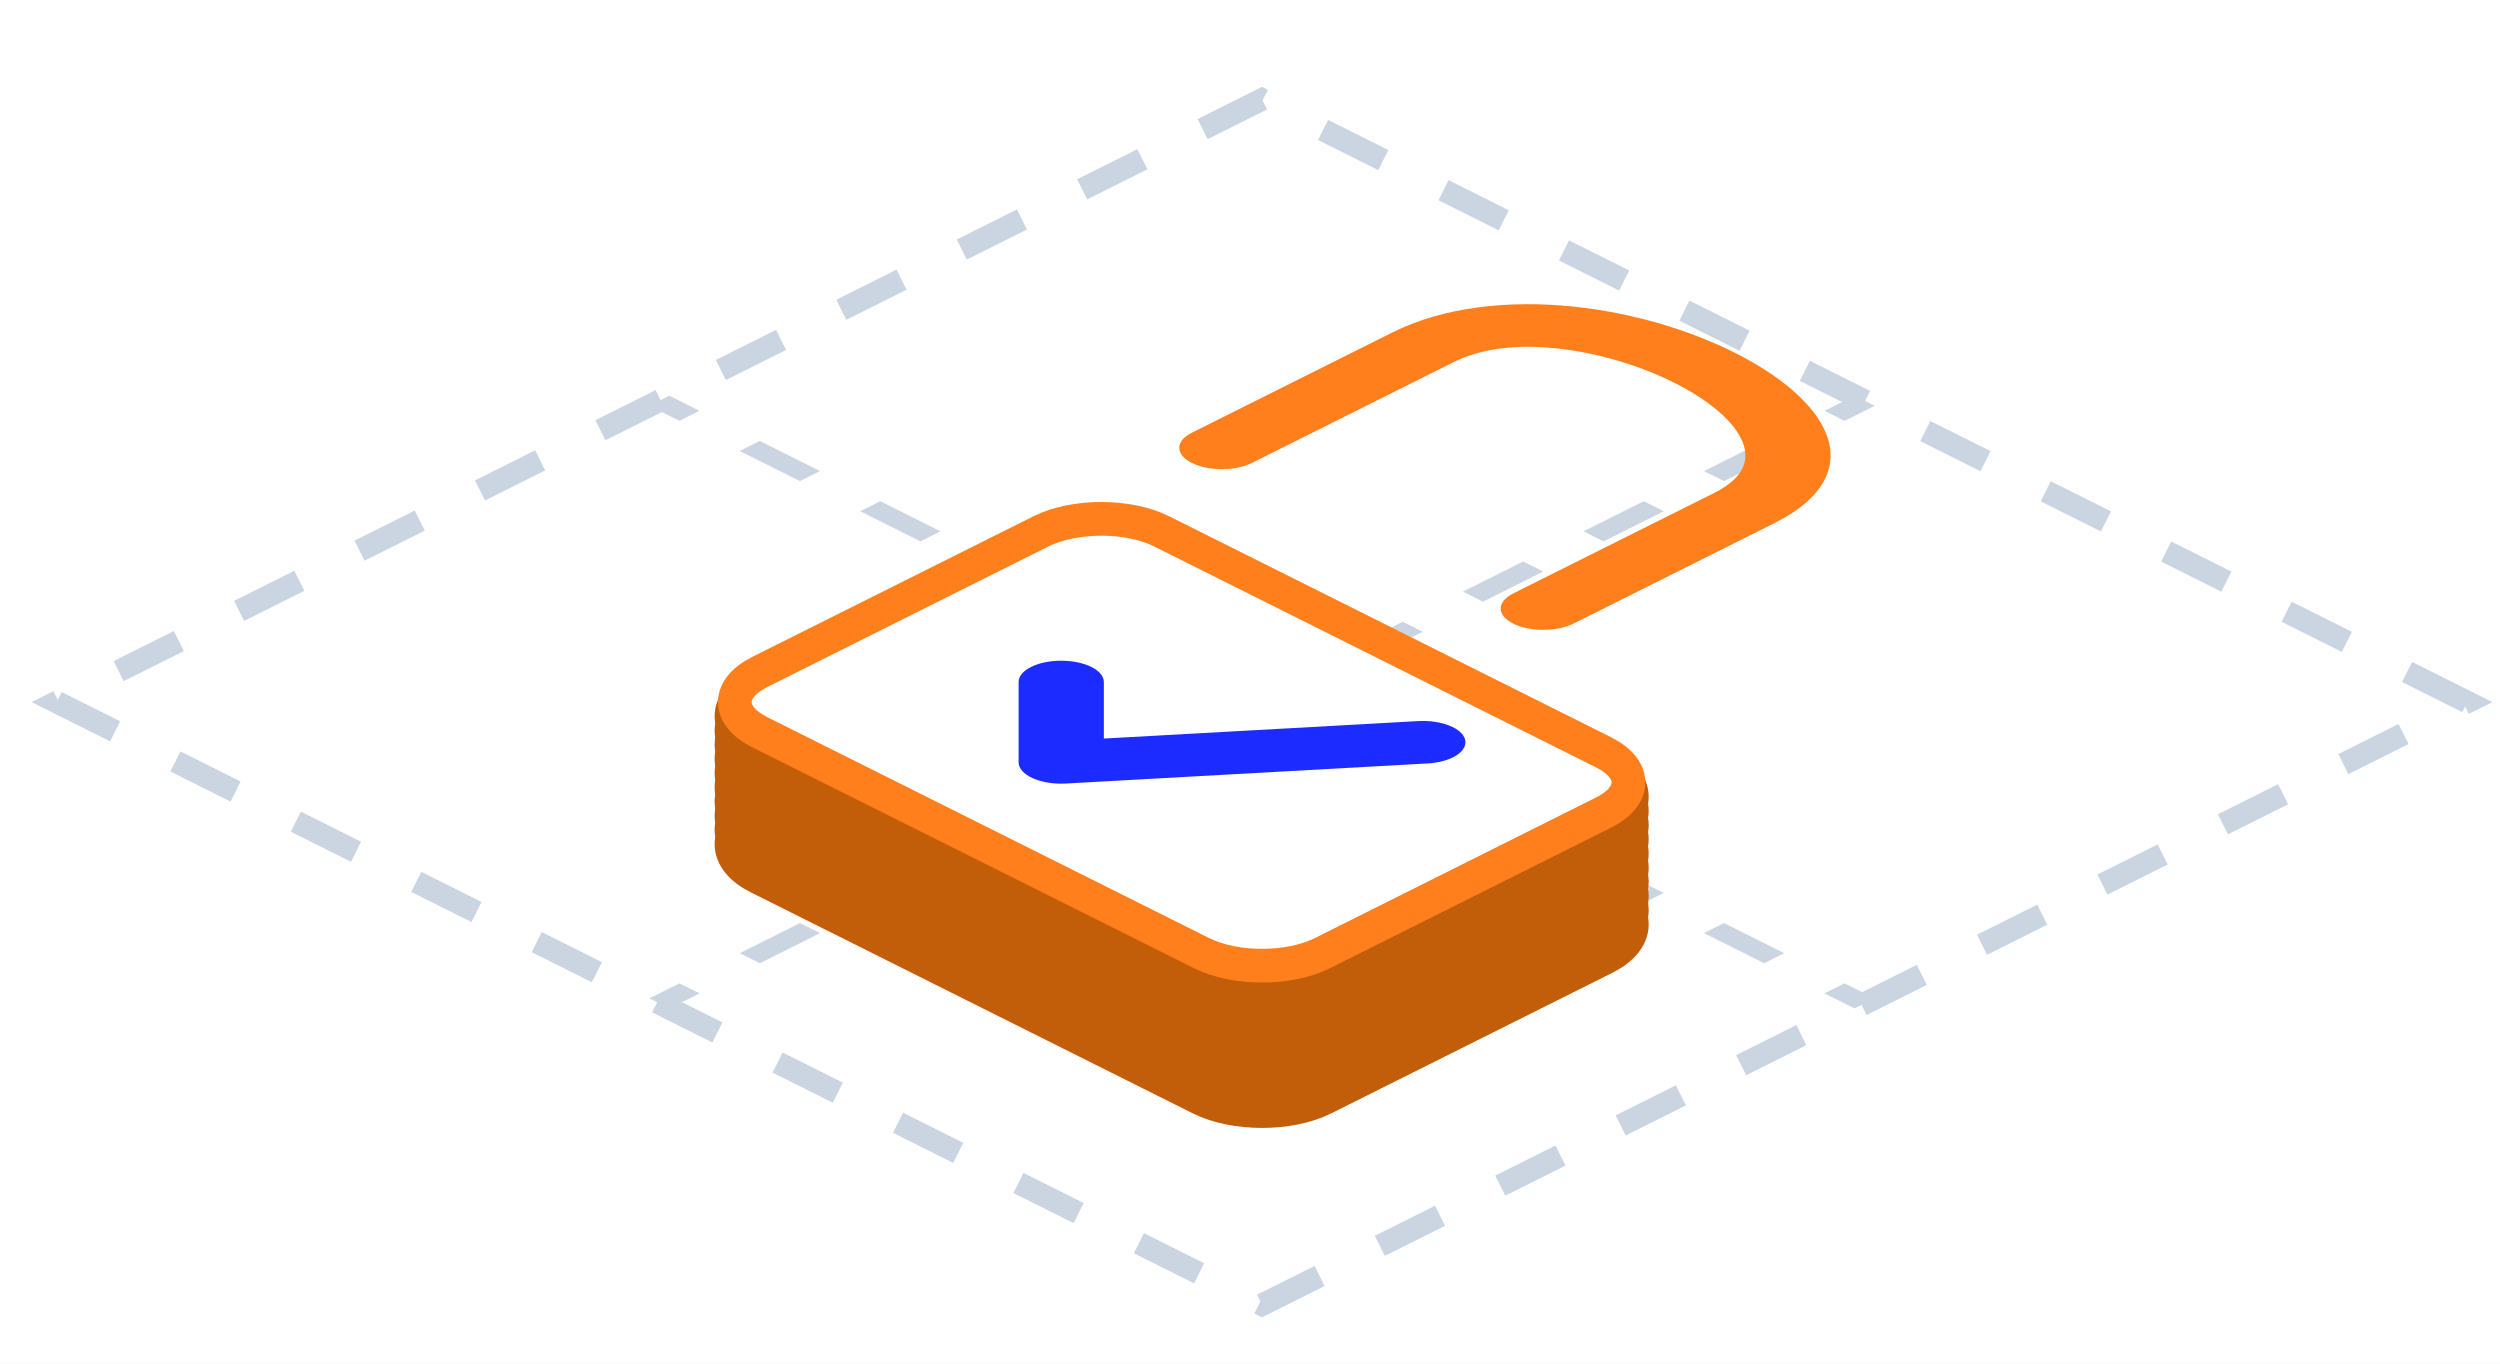
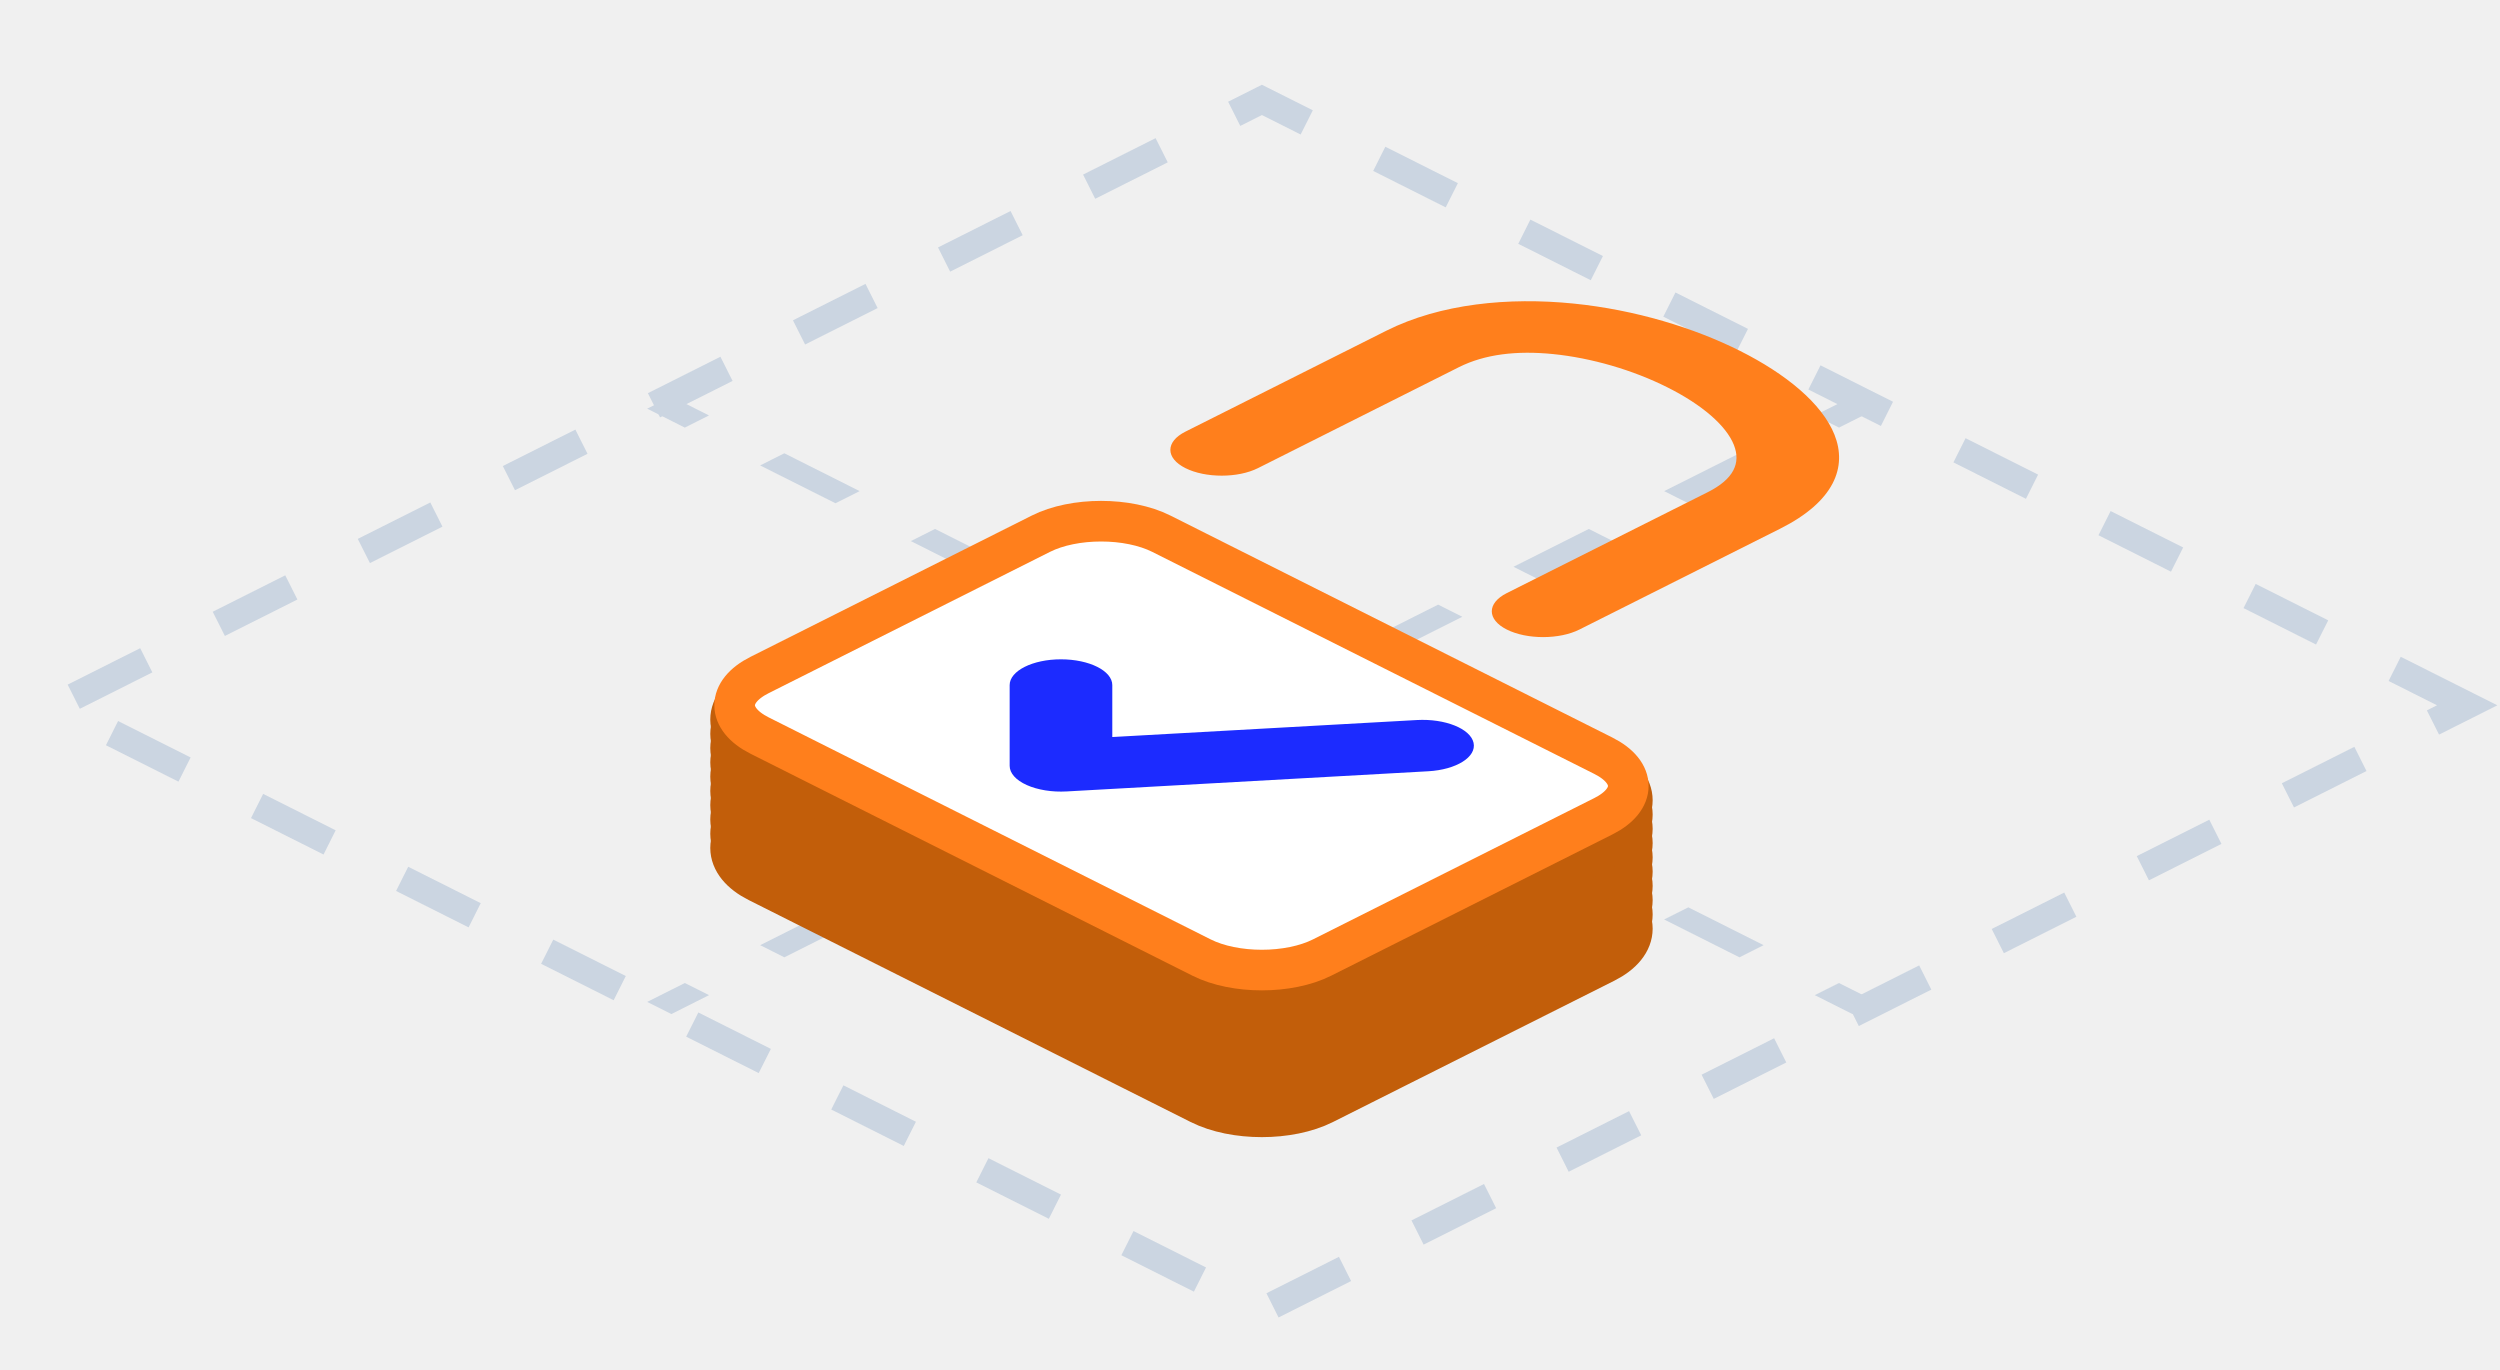
- <svg xmlns="http://www.w3.org/2000/svg" width="88" height="48" viewBox="0 0 88 48" fill="none">
-   <g clip-path="url(#clip0_1308_8346)">
-     <rect width="88" height="48" fill="white" />
-     <path d="M86.848 24.714L44.422 3.5L1.995 24.714L44.422 45.927L86.848 24.714Z" stroke="#CBD5E1" stroke-width="0.791" stroke-dasharray="2.37 2.37" />
-     <path d="M65.637 14.107L65.283 13.93L64.222 14.46L64.576 14.637L64.93 14.814L65.99 14.284L65.637 14.107ZM62.455 15.698L62.101 15.521L59.98 16.582L60.333 16.759L60.687 16.935L62.808 15.875L62.455 15.698ZM58.212 17.819L57.858 17.642L55.737 18.703L56.091 18.88L56.444 19.057L58.566 17.996L58.212 17.819ZM53.969 19.941L53.616 19.764L51.495 20.824L51.848 21.001L52.202 21.178L54.323 20.117L53.969 19.941ZM49.727 22.062L49.373 21.885L47.252 22.946L47.605 23.122L47.959 23.299L50.08 22.239L49.727 22.062ZM45.484 24.183L45.131 24.006L43.009 25.067L43.363 25.244L43.716 25.421L45.838 24.36L45.484 24.183ZM41.242 26.305L40.888 26.128L38.767 27.188L39.12 27.365L39.474 27.542L41.595 26.481L41.242 26.305ZM36.999 28.426L36.645 28.249L34.524 29.31L34.878 29.486L35.231 29.663L37.352 28.603L36.999 28.426ZM32.756 30.547L32.403 30.37L30.281 31.431L30.635 31.608L30.988 31.785L33.11 30.724L32.756 30.547ZM28.514 32.669L28.16 32.492L26.039 33.552L26.392 33.729L26.746 33.906L28.867 32.845L28.514 32.669ZM24.271 34.79L23.917 34.613L22.857 35.143L23.21 35.32L23.564 35.497L24.625 34.967L24.271 34.79Z" fill="#CBD5E1" />
-     <path d="M23.207 14.107L22.854 14.284L23.914 14.814L24.268 14.637L24.621 14.46L23.561 13.93L23.207 14.107ZM26.389 15.698L26.035 15.875L28.157 16.935L28.51 16.759L28.864 16.582L26.743 15.521L26.389 15.698ZM30.632 17.819L30.278 17.996L32.399 19.057L32.753 18.88L33.106 18.703L30.985 17.642L30.632 17.819ZM34.874 19.941L34.521 20.117L36.642 21.178L36.996 21.001L37.349 20.824L35.228 19.764L34.874 19.941ZM39.117 22.062L38.763 22.239L40.885 23.299L41.238 23.122L41.592 22.946L39.471 21.885L39.117 22.062ZM43.36 24.183L43.006 24.36L45.127 25.421L45.481 25.244L45.834 25.067L43.713 24.006L43.36 24.183ZM47.602 26.305L47.249 26.481L49.37 27.542L49.724 27.365L50.077 27.188L47.956 26.128L47.602 26.305ZM51.845 28.426L51.491 28.603L53.613 29.663L53.966 29.486L54.32 29.31L52.198 28.249L51.845 28.426ZM56.087 30.547L55.734 30.724L57.855 31.785L58.209 31.608L58.562 31.431L56.441 30.37L56.087 30.547ZM60.33 32.669L59.977 32.845L62.098 33.906L62.452 33.729L62.805 33.552L60.684 32.492L60.33 32.669ZM64.573 34.79L64.219 34.967L65.28 35.497L65.633 35.32L65.987 35.143L64.926 34.613L64.573 34.79Z" fill="#CBD5E1" />
-     <path d="M56.443 31.481L40.887 23.703C39.715 23.117 37.816 23.117 36.644 23.703L26.745 28.653C25.573 29.239 25.573 30.189 26.745 30.774L42.301 38.553C43.473 39.138 45.372 39.138 46.544 38.553L56.443 33.603C57.615 33.017 57.615 32.067 56.443 31.481Z" fill="white" stroke="#FF7F1C" stroke-width="1.186" stroke-linecap="round" stroke-linejoin="round" />
-     <path d="M56.443 31.481L40.887 23.703C39.715 23.117 37.816 23.117 36.644 23.703L26.745 28.653C25.573 29.239 25.573 30.189 26.745 30.774L42.301 38.553C43.473 39.138 45.372 39.138 46.544 38.553L56.443 33.603C57.615 33.017 57.615 32.067 56.443 31.481Z" fill="#C25E0A" stroke="#C25E0A" stroke-width="1.423" stroke-linecap="round" stroke-linejoin="round" />
-     <path d="M56.443 30.981L40.887 23.203C39.715 22.617 37.816 22.617 36.644 23.203L26.745 28.153C25.573 28.739 25.573 29.689 26.745 30.274L42.301 38.053C43.473 38.638 45.372 38.638 46.544 38.053L56.443 33.103C57.615 32.517 57.615 31.567 56.443 30.981Z" fill="#C25E0A" stroke="#C25E0A" stroke-width="1.423" stroke-linecap="round" stroke-linejoin="round" />
-     <path d="M56.443 30.481L40.887 22.703C39.715 22.117 37.816 22.117 36.644 22.703L26.745 27.653C25.573 28.239 25.573 29.189 26.745 29.774L42.301 37.553C43.473 38.138 45.372 38.138 46.544 37.553L56.443 32.603C57.615 32.017 57.615 31.067 56.443 30.481Z" fill="#C25E0A" stroke="#C25E0A" stroke-width="1.423" stroke-linecap="round" stroke-linejoin="round" />
-     <path d="M56.443 29.981L40.887 22.203C39.715 21.617 37.816 21.617 36.644 22.203L26.745 27.153C25.573 27.739 25.573 28.689 26.745 29.274L42.301 37.053C43.473 37.638 45.372 37.638 46.544 37.053L56.443 32.103C57.615 31.517 57.615 30.567 56.443 29.981Z" fill="#C25E0A" stroke="#C25E0A" stroke-width="1.423" stroke-linecap="round" stroke-linejoin="round" />
-     <path d="M56.443 29.481L40.887 21.703C39.715 21.117 37.816 21.117 36.644 21.703L26.745 26.653C25.573 27.239 25.573 28.189 26.745 28.774L42.301 36.553C43.473 37.138 45.372 37.138 46.544 36.553L56.443 31.603C57.615 31.017 57.615 30.067 56.443 29.481Z" fill="#C25E0A" stroke="#C25E0A" stroke-width="1.423" stroke-linecap="round" stroke-linejoin="round" />
-     <path d="M56.443 28.981L40.887 21.203C39.715 20.617 37.816 20.617 36.644 21.203L26.745 26.153C25.573 26.739 25.573 27.689 26.745 28.274L42.301 36.053C43.473 36.638 45.372 36.638 46.544 36.053L56.443 31.103C57.615 30.517 57.615 29.567 56.443 28.981Z" fill="#C25E0A" stroke="#C25E0A" stroke-width="1.423" stroke-linecap="round" stroke-linejoin="round" />
-     <path d="M56.443 28.481L40.887 20.703C39.715 20.117 37.816 20.117 36.644 20.703L26.745 25.653C25.573 26.239 25.573 27.189 26.745 27.774L42.301 35.553C43.473 36.138 45.372 36.138 46.544 35.553L56.443 30.603C57.615 30.017 57.615 29.067 56.443 28.481Z" fill="#C25E0A" stroke="#C25E0A" stroke-width="1.423" stroke-linecap="round" stroke-linejoin="round" />
-     <path d="M56.443 27.981L40.887 20.203C39.715 19.617 37.816 19.617 36.644 20.203L26.745 25.153C25.573 25.739 25.573 26.689 26.745 27.274L42.301 35.053C43.473 35.638 45.372 35.638 46.544 35.053L56.443 30.103C57.615 29.517 57.615 28.567 56.443 27.981Z" fill="#C25E0A" stroke="#C25E0A" stroke-width="1.423" stroke-linecap="round" stroke-linejoin="round" />
-     <path d="M56.443 27.481L40.887 19.703C39.715 19.117 37.816 19.117 36.644 19.703L26.745 24.653C25.573 25.239 25.573 26.189 26.745 26.774L42.301 34.553C43.473 35.138 45.372 35.138 46.544 34.553L56.443 29.603C57.615 29.017 57.615 28.067 56.443 27.481Z" fill="#C25E0A" stroke="#C25E0A" stroke-width="1.423" stroke-linecap="round" stroke-linejoin="round" />
-     <path d="M56.443 26.981L40.887 19.203C39.715 18.617 37.816 18.617 36.644 19.203L26.745 24.153C25.573 24.739 25.573 25.689 26.745 26.274L42.301 34.053C43.473 34.638 45.372 34.638 46.544 34.053L56.443 29.103C57.615 28.517 57.615 27.567 56.443 26.981Z" fill="#C25E0A" stroke="#C25E0A" stroke-width="1.423" stroke-linecap="round" stroke-linejoin="round" />
-     <path d="M56.443 26.481L40.887 18.703C39.715 18.117 37.816 18.117 36.644 18.703L26.745 23.653C25.573 24.239 25.573 25.189 26.745 25.774L42.301 33.553C43.473 34.138 45.372 34.138 46.544 33.553L56.443 28.603C57.615 28.017 57.615 27.067 56.443 26.481Z" fill="white" stroke="#FF7F1C" stroke-width="1.186" stroke-linecap="round" stroke-linejoin="round" />
-     <path d="M41.95 15.233C41.364 15.526 41.364 16.001 41.95 16.294C42.536 16.587 43.485 16.587 44.071 16.294L43.011 15.764L41.95 15.233ZM53.264 20.89C52.678 21.183 52.678 21.658 53.264 21.951C53.849 22.244 54.799 22.244 55.385 21.951L54.324 21.421L53.264 20.89ZM43.011 15.764L44.071 16.294L51.142 12.759L50.082 12.228L49.021 11.698L41.95 15.233L43.011 15.764ZM50.082 12.228L51.142 12.759C52.145 12.257 53.377 12.12 54.737 12.257C56.15 12.398 57.663 12.837 58.92 13.466C60.177 14.094 61.056 14.851 61.339 15.557C61.611 16.238 61.337 16.853 60.335 17.355L61.395 17.885L62.456 18.415C64.282 17.503 64.715 16.351 64.28 15.263C63.856 14.202 62.613 13.191 61.042 12.405C59.47 11.619 57.448 10.998 55.325 10.786C53.15 10.568 50.847 10.785 49.021 11.698L50.082 12.228ZM61.395 17.885L60.335 17.355L53.264 20.89L54.324 21.421L55.385 21.951L62.456 18.415L61.395 17.885Z" fill="#FF7F1C" />
-     <path d="M38.855 24.007C38.855 23.592 38.183 23.257 37.355 23.257C36.527 23.257 35.855 23.592 35.855 24.007L37.355 24.007L38.855 24.007ZM37.355 26.835L35.855 26.835C35.855 27.048 36.037 27.252 36.355 27.394C36.673 27.536 37.097 27.604 37.521 27.58L37.355 26.835ZM50.249 26.873C51.072 26.828 51.665 26.457 51.574 26.045C51.482 25.633 50.741 25.337 49.917 25.383L50.083 26.128L50.249 26.873ZM37.355 24.007L35.855 24.007L35.855 26.835L37.355 26.835L38.855 26.835L38.855 24.007L37.355 24.007ZM37.355 26.835L37.521 27.58L50.249 26.873L50.083 26.128L49.917 25.383L37.189 26.09L37.355 26.835Z" fill="#1C2BFF" />
-   </g>
-   <defs>
-     <clipPath id="clip0_1308_8346">
-       <rect width="88" height="48" fill="white" />
-     </clipPath>
-   </defs>
+ <svg xmlns="http://www.w3.org/2000/svg" width="73" height="40" viewBox="0 0 73 40" fill="none">
+   <path d="M72.042 20.595L36.848 2.917L1.653 20.595L36.848 38.272L72.042 20.595Z" stroke="#CBD5E1" stroke-width="0.791" stroke-dasharray="2.37 2.37" />
+   <path d="M54.445 11.756L54.092 11.578L52.992 12.131L53.346 12.308L53.699 12.486L54.798 11.933L54.445 11.756ZM51.146 13.413L50.793 13.236L48.593 14.341L48.946 14.518L49.299 14.695L51.499 13.591L51.146 13.413ZM46.746 15.623L46.393 15.445L44.194 16.55L44.547 16.728L44.9 16.905L47.1 15.8L46.746 15.623ZM42.347 17.833L41.994 17.655L39.794 18.76L40.148 18.937L40.501 19.115L42.7 18.01L42.347 17.833ZM37.948 20.042L37.595 19.865L35.395 20.97L35.748 21.147L36.101 21.325L38.301 20.22L37.948 20.042ZM33.548 22.252L33.195 22.075L30.996 23.179L31.349 23.357L31.702 23.534L33.902 22.429L33.548 22.252ZM29.149 24.462L28.796 24.284L26.596 25.389L26.95 25.567L27.303 25.744L29.502 24.639L29.149 24.462ZM24.75 26.671L24.397 26.494L22.197 27.599L22.55 27.776L22.903 27.954L25.103 26.849L24.75 26.671ZM20.351 28.881L19.997 28.704L18.897 29.256L19.251 29.433L19.604 29.611L20.704 29.058L20.351 28.881Z" fill="#CBD5E1" />
+   <path d="M19.25 11.756L18.897 11.933L19.997 12.486L20.35 12.308L20.703 12.131L19.603 11.578L19.25 11.756ZM22.549 13.413L22.196 13.591L24.396 14.695L24.749 14.518L25.102 14.341L22.903 13.236L22.549 13.413ZM26.949 15.623L26.596 15.8L28.795 16.905L29.148 16.728L29.502 16.55L27.302 15.445L26.949 15.623ZM31.348 17.833L30.995 18.01L33.195 19.115L33.548 18.937L33.901 18.76L31.701 17.655L31.348 17.833ZM35.748 20.042L35.394 20.22L37.594 21.325L37.947 21.147L38.3 20.97L36.101 19.865L35.748 20.042ZM40.147 22.252L39.794 22.429L41.993 23.534L42.346 23.357L42.7 23.179L40.5 22.075L40.147 22.252ZM44.546 24.462L44.193 24.639L46.393 25.744L46.746 25.567L47.099 25.389L44.899 24.284L44.546 24.462ZM48.946 26.671L48.592 26.849L50.792 27.954L51.145 27.776L51.498 27.599L49.299 26.494L48.946 26.671ZM53.345 28.881L52.992 29.058L54.091 29.611L54.445 29.433L54.798 29.256L53.698 28.704L53.345 28.881Z" fill="#CBD5E1" />
+   <path d="M46.817 26.234L33.912 19.752C32.94 19.264 31.364 19.264 30.393 19.752L22.18 23.877C21.209 24.365 21.209 25.156 22.18 25.645L35.085 32.126C36.057 32.615 37.633 32.615 38.605 32.126L46.817 28.002C47.789 27.514 47.789 26.722 46.817 26.234Z" fill="white" stroke="#FF7F1C" stroke-width="1.186" stroke-linecap="round" stroke-linejoin="round" />
+   <path d="M46.817 26.234L33.912 19.752C32.94 19.264 31.364 19.264 30.393 19.752L22.18 23.877C21.209 24.365 21.209 25.156 22.18 25.645L35.085 32.126C36.057 32.615 37.633 32.615 38.605 32.126L46.817 28.002C47.789 27.514 47.789 26.722 46.817 26.234Z" fill="#C25E0A" stroke="#C25E0A" stroke-width="1.423" stroke-linecap="round" stroke-linejoin="round" />
+   <path d="M46.817 25.817L33.912 19.335C32.94 18.847 31.364 18.847 30.393 19.335L22.18 23.46C21.209 23.948 21.209 24.74 22.18 25.228L35.085 31.71C36.057 32.198 37.633 32.198 38.605 31.71L46.817 27.585C47.789 27.097 47.789 26.305 46.817 25.817Z" fill="#C25E0A" stroke="#C25E0A" stroke-width="1.423" stroke-linecap="round" stroke-linejoin="round" />
+   <path d="M46.817 25.401L33.912 18.919C32.94 18.431 31.364 18.431 30.393 18.919L22.18 23.044C21.209 23.532 21.209 24.323 22.18 24.812L35.085 31.293C36.057 31.782 37.633 31.782 38.605 31.293L46.817 27.169C47.789 26.68 47.789 25.889 46.817 25.401Z" fill="#C25E0A" stroke="#C25E0A" stroke-width="1.423" stroke-linecap="round" stroke-linejoin="round" />
+   <path d="M46.817 24.984L33.912 18.502C32.94 18.014 31.364 18.014 30.393 18.502L22.18 22.627C21.209 23.115 21.209 23.906 22.18 24.395L35.085 30.876C36.057 31.365 37.633 31.365 38.605 30.876L46.817 26.752C47.789 26.264 47.789 25.472 46.817 24.984Z" fill="#C25E0A" stroke="#C25E0A" stroke-width="1.423" stroke-linecap="round" stroke-linejoin="round" />
+   <path d="M46.817 24.567L33.912 18.085C32.94 17.597 31.364 17.597 30.393 18.085L22.18 22.21C21.209 22.698 21.209 23.49 22.18 23.978L35.085 30.46C36.057 30.948 37.633 30.948 38.605 30.46L46.817 26.335C47.789 25.847 47.789 25.055 46.817 24.567Z" fill="#C25E0A" stroke="#C25E0A" stroke-width="1.423" stroke-linecap="round" stroke-linejoin="round" />
+   <path d="M46.817 24.151L33.912 17.669C32.94 17.181 31.364 17.181 30.393 17.669L22.18 21.794C21.209 22.282 21.209 23.073 22.18 23.562L35.085 30.043C36.057 30.532 37.633 30.532 38.605 30.043L46.817 25.919C47.789 25.43 47.789 24.639 46.817 24.151Z" fill="#C25E0A" stroke="#C25E0A" stroke-width="1.423" stroke-linecap="round" stroke-linejoin="round" />
+   <path d="M46.817 23.734L33.912 17.252C32.94 16.764 31.364 16.764 30.393 17.252L22.18 21.377C21.209 21.865 21.209 22.656 22.18 23.145L35.085 29.626C36.057 30.115 37.633 30.115 38.605 29.626L46.817 25.502C47.789 25.014 47.789 24.222 46.817 23.734Z" fill="#C25E0A" stroke="#C25E0A" stroke-width="1.423" stroke-linecap="round" stroke-linejoin="round" />
+   <path d="M46.817 23.317L33.912 16.835C32.94 16.347 31.364 16.347 30.393 16.835L22.18 20.96C21.209 21.448 21.209 22.24 22.18 22.728L35.085 29.21C36.057 29.698 37.633 29.698 38.605 29.21L46.817 25.085C47.789 24.597 47.789 23.805 46.817 23.317Z" fill="#C25E0A" stroke="#C25E0A" stroke-width="1.423" stroke-linecap="round" stroke-linejoin="round" />
+   <path d="M46.817 22.901L33.912 16.419C32.94 15.931 31.364 15.931 30.393 16.419L22.18 20.544C21.209 21.032 21.209 21.823 22.18 22.312L35.085 28.793C36.057 29.282 37.633 29.282 38.605 28.793L46.817 24.669C47.789 24.18 47.789 23.389 46.817 22.901Z" fill="#C25E0A" stroke="#C25E0A" stroke-width="1.423" stroke-linecap="round" stroke-linejoin="round" />
+   <path d="M46.817 22.484L33.912 16.002C32.94 15.514 31.364 15.514 30.393 16.002L22.18 20.127C21.209 20.615 21.209 21.406 22.18 21.895L35.085 28.376C36.057 28.865 37.633 28.865 38.605 28.376L46.817 24.252C47.789 23.764 47.789 22.972 46.817 22.484Z" fill="#C25E0A" stroke="#C25E0A" stroke-width="1.423" stroke-linecap="round" stroke-linejoin="round" />
+   <path d="M46.817 22.067L33.912 15.585C32.94 15.097 31.364 15.097 30.393 15.585L22.18 19.71C21.209 20.198 21.209 20.99 22.18 21.478L35.085 27.96C36.057 28.448 37.633 28.448 38.605 27.96L46.817 23.835C47.789 23.347 47.789 22.555 46.817 22.067Z" fill="white" stroke="#FF7F1C" stroke-width="1.186" stroke-linecap="round" stroke-linejoin="round" />
+   <path d="M34.614 12.604C34.028 12.898 34.028 13.375 34.614 13.669C35.199 13.963 36.148 13.963 36.733 13.669L35.673 13.136L34.614 12.604ZM43.999 17.318C43.414 17.612 43.414 18.089 43.999 18.383C44.584 18.677 45.533 18.677 46.118 18.383L45.059 17.851L43.999 17.318ZM35.673 13.136L36.733 13.669L42.599 10.722L41.539 10.19L40.479 9.658L34.614 12.604L35.673 13.136ZM41.539 10.19L42.599 10.722C43.361 10.34 44.292 10.233 45.351 10.339C46.463 10.451 47.676 10.801 48.691 11.312C49.708 11.822 50.406 12.431 50.628 12.989C50.84 13.521 50.627 13.989 49.865 14.372L50.924 14.904L51.984 15.436C53.568 14.641 53.942 13.635 53.567 12.694C53.203 11.779 52.141 10.915 50.811 10.247C49.481 9.579 47.76 9.046 45.939 8.863C44.066 8.675 42.064 8.862 40.479 9.658L41.539 10.19ZM50.924 14.904L49.865 14.372L43.999 17.318L45.059 17.851L46.118 18.383L51.984 15.436L50.924 14.904Z" fill="#FF7F1C" />
+   <path d="M32.479 20.005C32.479 19.589 31.808 19.252 30.98 19.252C30.153 19.252 29.482 19.589 29.482 20.005L30.98 20.005L32.479 20.005ZM30.98 22.362L29.482 22.362C29.482 22.576 29.663 22.78 29.981 22.923C30.299 23.066 30.722 23.134 31.146 23.11L30.98 22.362ZM41.704 22.521C42.527 22.475 43.12 22.103 43.028 21.69C42.937 21.276 42.196 20.979 41.373 21.025L41.539 21.773L41.704 22.521ZM30.98 20.005L29.482 20.005L29.482 22.362L30.98 22.362L32.479 22.362L32.479 20.005L30.98 20.005ZM30.98 22.362L31.146 23.11L41.704 22.521L41.539 21.773L41.373 21.025L30.815 21.614L30.98 22.362Z" fill="#1C2BFF" />
</svg>
